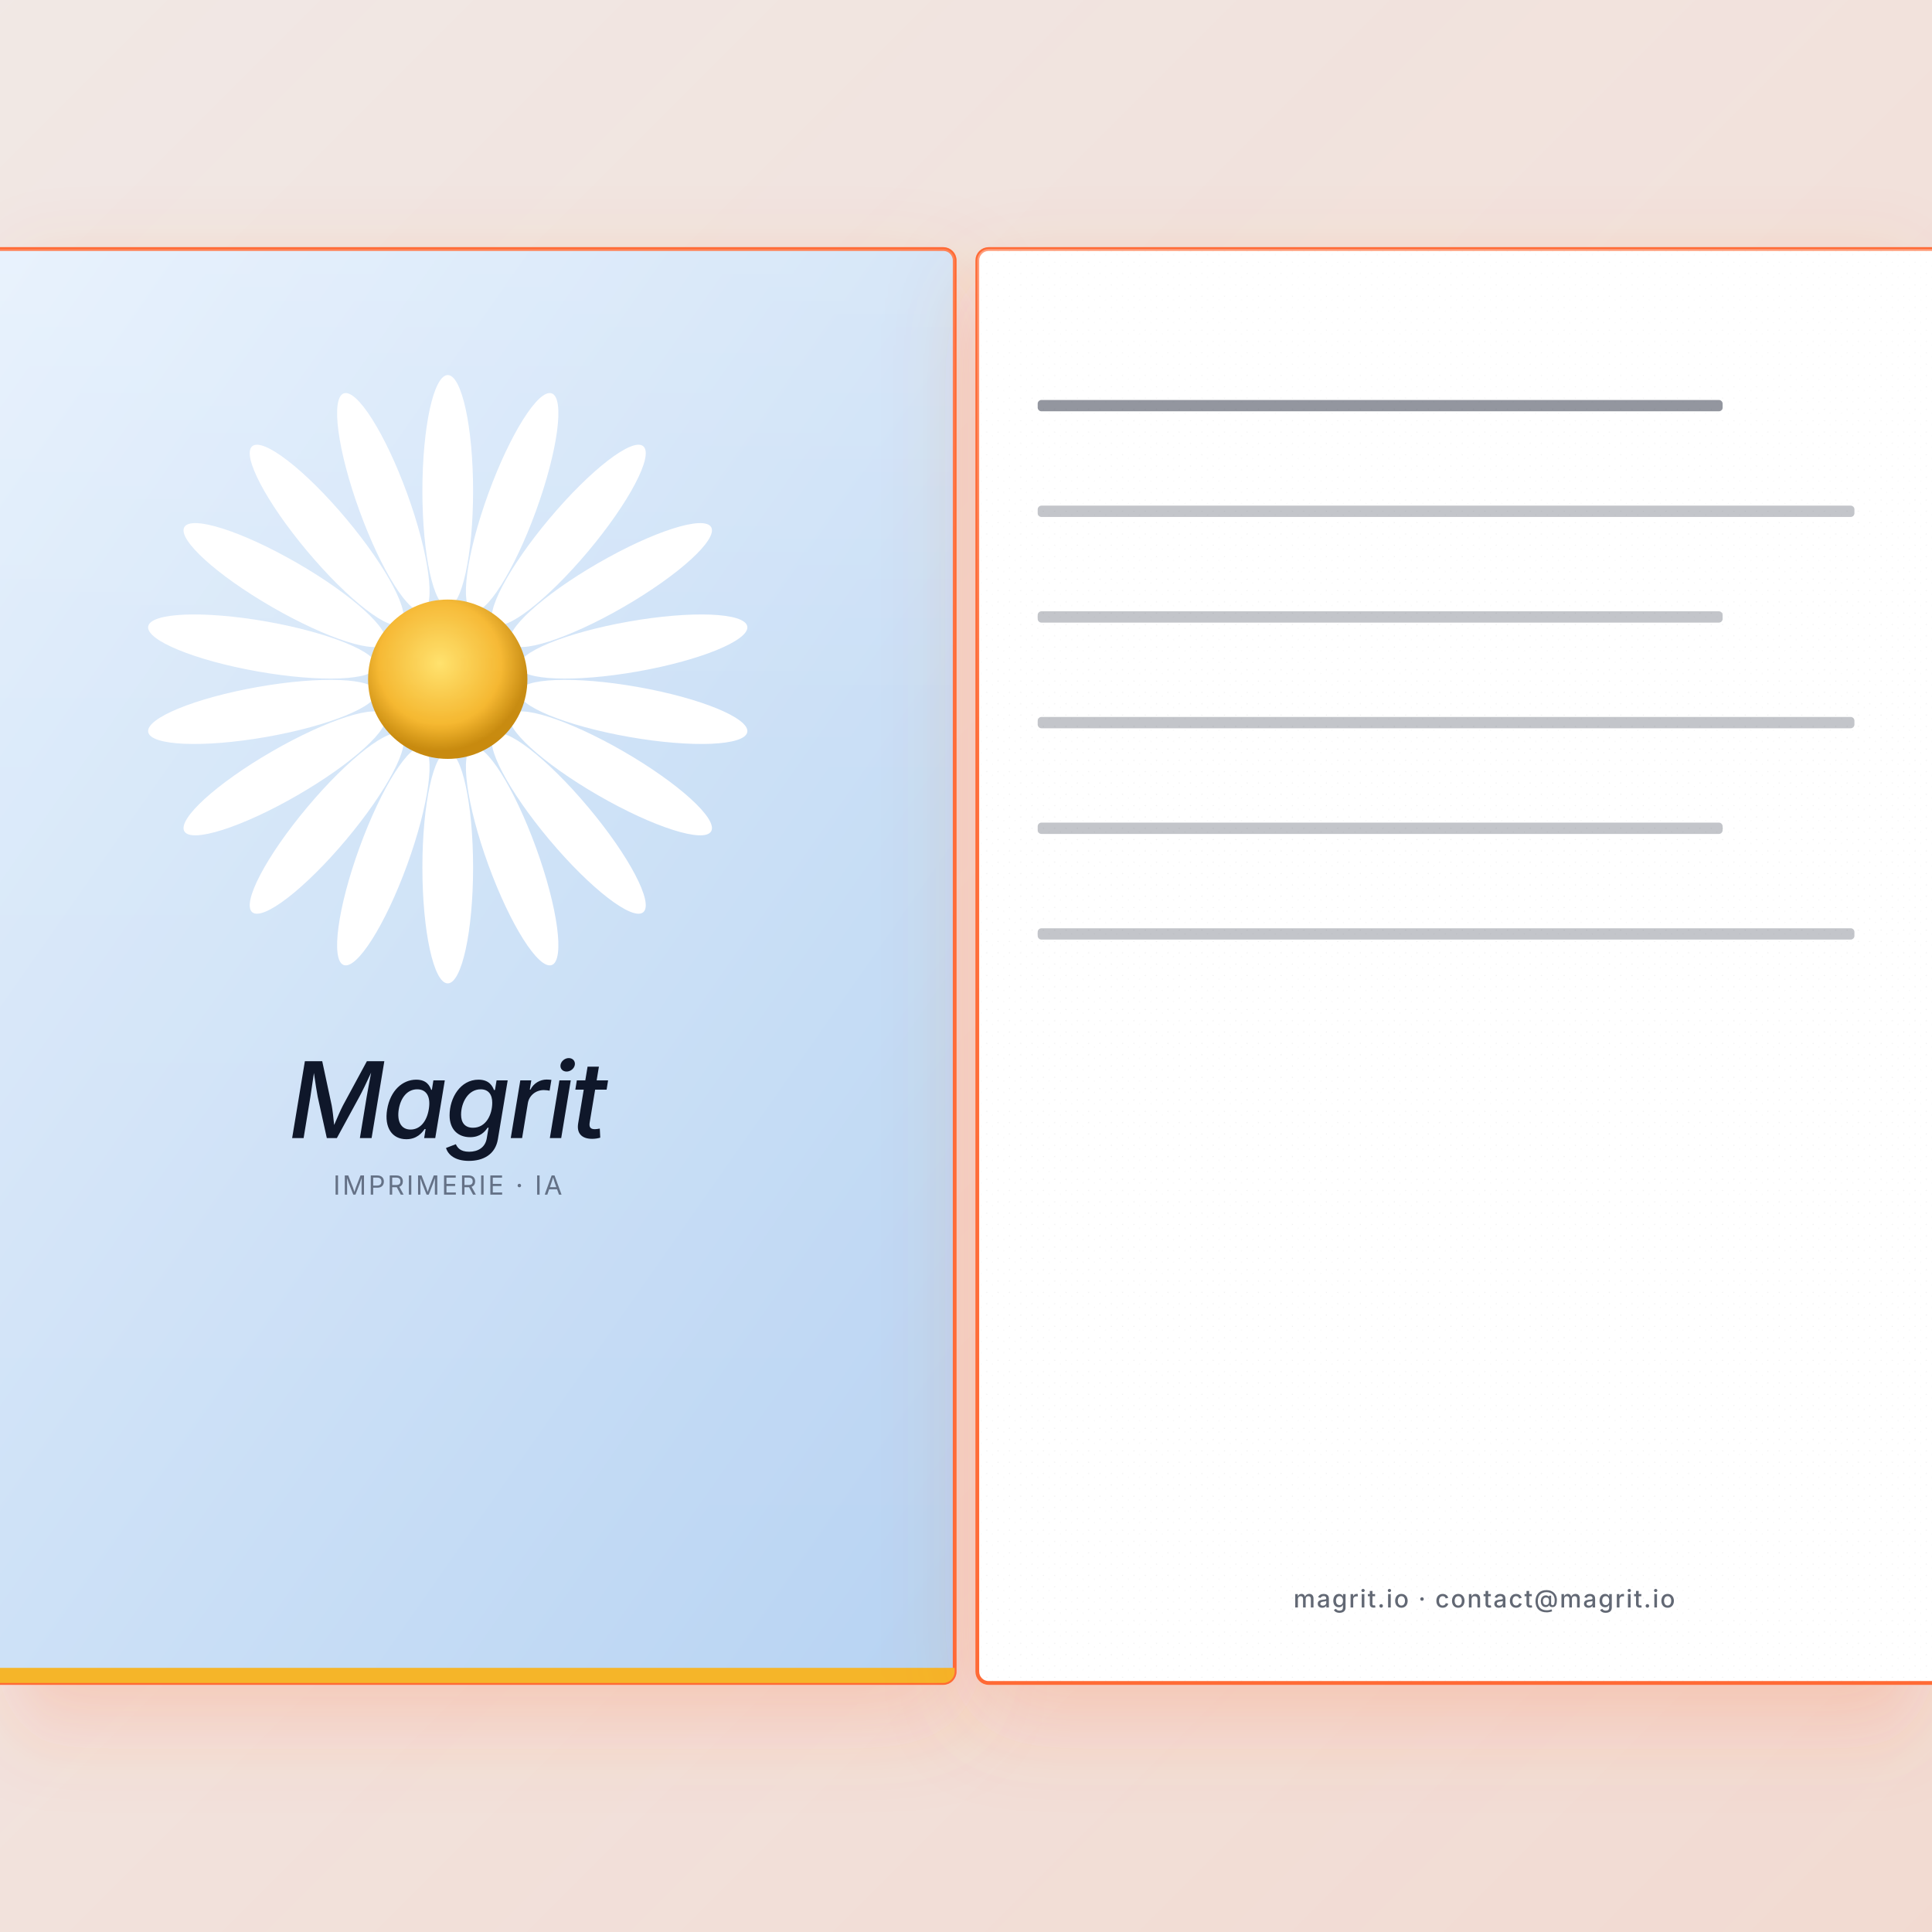
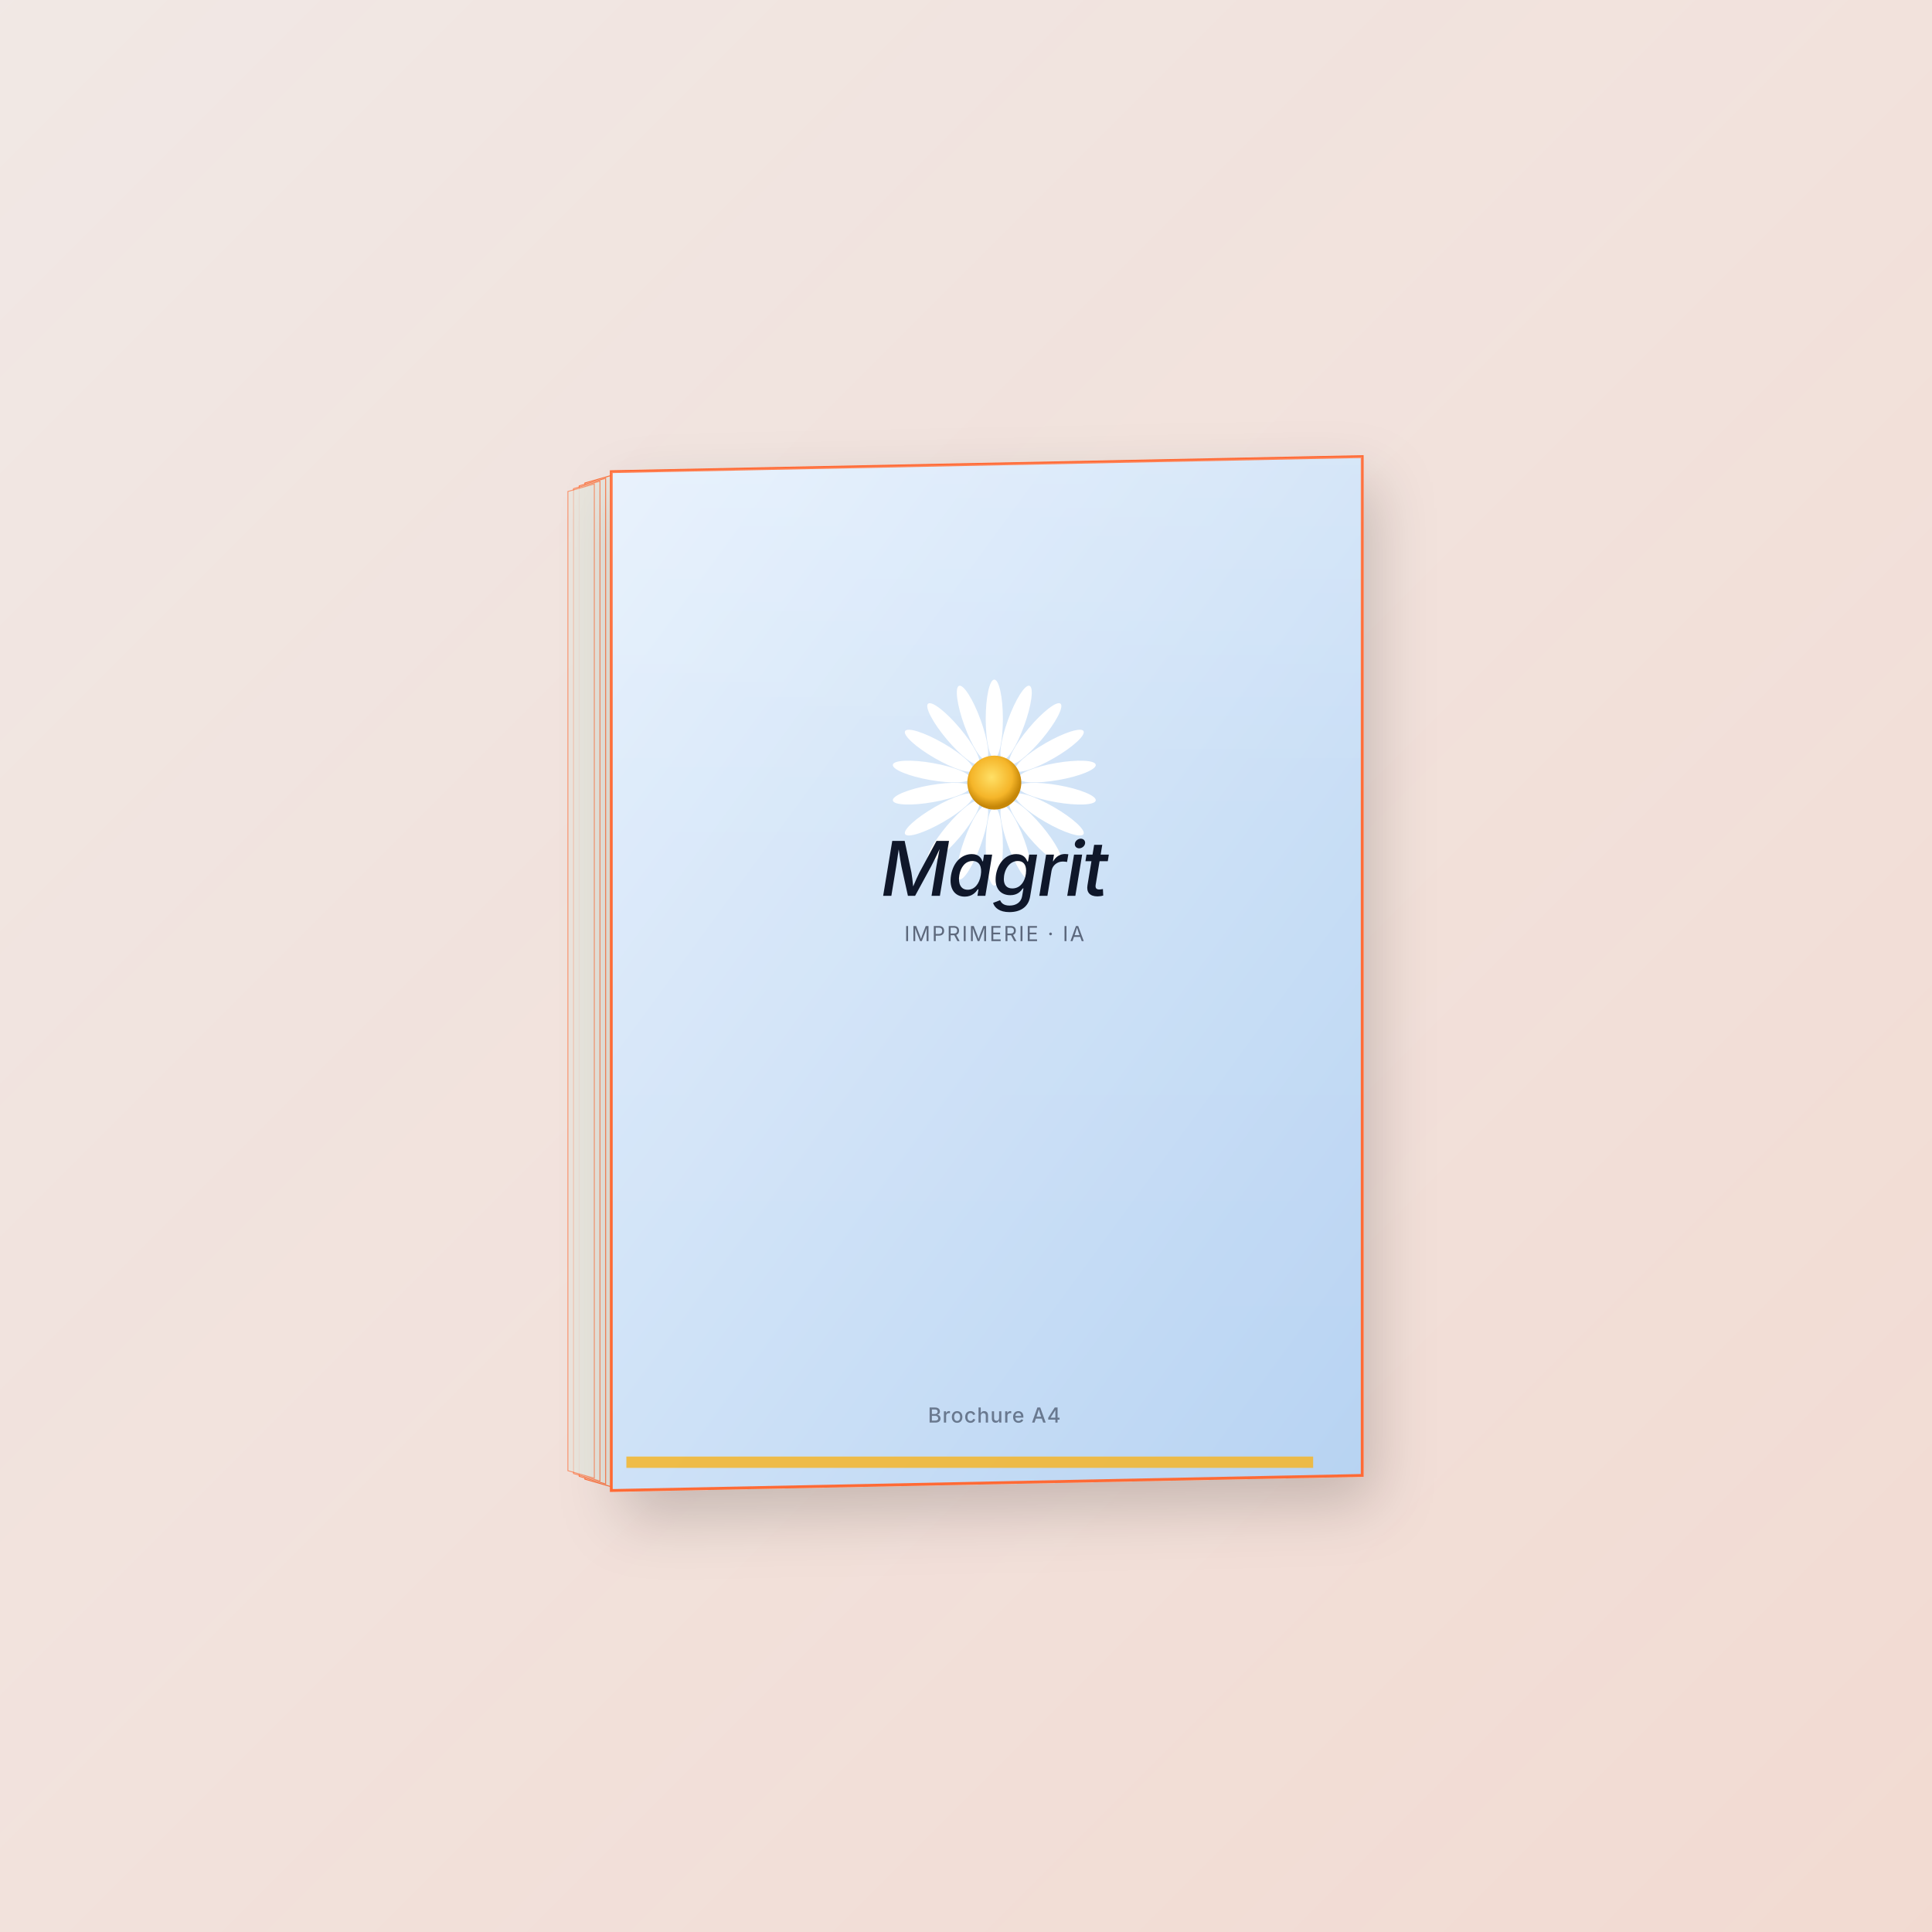
<svg xmlns="http://www.w3.org/2000/svg" viewBox="0 0 1024 1024" width="1024" height="1024">
  <defs>
    <linearGradient id="bg" x1="0%" y1="0%" x2="100%" y2="100%">
      <stop offset="0%" stop-color="#FF6B35" stop-opacity="0.06" />
      <stop offset="100%" stop-color="#FF6B35" stop-opacity="0.16" />
    </linearGradient>
    <linearGradient id="mgTileCover" x1="0%" y1="0%" x2="100%" y2="100%">
      <stop offset="0%" stop-color="#E5F0FC" />
      <stop offset="100%" stop-color="#B7D3F2" />
    </linearGradient>
    <radialGradient id="mgCoreCover" cx="45%" cy="40%" r="55%">
      <stop offset="0%" stop-color="#FFE066" />
      <stop offset="70%" stop-color="#F5B529" />
      <stop offset="100%" stop-color="#C68708" />
    </radialGradient>
-     <clipPath id="coverClip">
-       <rect x="-31.374" y="132" width="537.374" height="760" rx="6" ry="6" />
-     </clipPath>
+     <filter id="brochureShadow" x="-15%" y="-15%" width="135%" height="135%">
+       <feDropShadow dx="6" dy="14" stdDeviation="16" flood-color="#000" flood-opacity="0.18" />
+     </filter>
    <filter id="shadowDouble" x="-15%" y="-15%" width="130%" height="130%">
      <feDropShadow dx="0" dy="4" stdDeviation="6" flood-color="#000" flood-opacity="0.18" />
      <feDropShadow dx="0" dy="18" stdDeviation="24" flood-color="#FF6B35" flood-opacity="0.22" />
    </filter>
    <linearGradient id="paperHighlight" x1="0%" y1="0%" x2="0%" y2="100%">
      <stop offset="0%" stop-color="#ffffff" stop-opacity="0.35" />
      <stop offset="35%" stop-color="#ffffff" stop-opacity="0.05" />
      <stop offset="100%" stop-color="#ffffff" stop-opacity="0" />
    </linearGradient>
    <pattern id="paperTexture" width="6" height="6" patternUnits="userSpaceOnUse">
      <rect width="6" height="6" fill="white" />
      <circle cx="1" cy="1" r="0.3" fill="#e5e5e5" opacity="0.6" />
      <circle cx="4" cy="3" r="0.25" fill="#e5e5e5" opacity="0.5" />
    </pattern>
  </defs>
  <rect width="1024" height="1024" fill="url(#bg)" />
-   <rect x="-31.374" y="132" width="537.374" height="760" fill="url(#mgTileCover)" stroke="#FF6B35" stroke-width="2" rx="6" ry="6" filter="url(#shadowDouble)" />
-   <g clip-path="url(#coverClip)">
-     <g transform="translate(237.3131 360)">
-       <g fill="#FFFFFF">
-         <ellipse cx="0" cy="-99.798" rx="13.434" ry="61.414" transform="rotate(0)" />
-         <ellipse cx="0" cy="-99.798" rx="13.434" ry="61.414" transform="rotate(20)" />
-         <ellipse cx="0" cy="-99.798" rx="13.434" ry="61.414" transform="rotate(40)" />
-         <ellipse cx="0" cy="-99.798" rx="13.434" ry="61.414" transform="rotate(60)" />
-         <ellipse cx="0" cy="-99.798" rx="13.434" ry="61.414" transform="rotate(80)" />
-         <ellipse cx="0" cy="-99.798" rx="13.434" ry="61.414" transform="rotate(100)" />
-         <ellipse cx="0" cy="-99.798" rx="13.434" ry="61.414" transform="rotate(120)" />
-         <ellipse cx="0" cy="-99.798" rx="13.434" ry="61.414" transform="rotate(140)" />
-         <ellipse cx="0" cy="-99.798" rx="13.434" ry="61.414" transform="rotate(160)" />
-         <ellipse cx="0" cy="-99.798" rx="13.434" ry="61.414" transform="rotate(180)" />
-         <ellipse cx="0" cy="-99.798" rx="13.434" ry="61.414" transform="rotate(200)" />
-         <ellipse cx="0" cy="-99.798" rx="13.434" ry="61.414" transform="rotate(220)" />
-         <ellipse cx="0" cy="-99.798" rx="13.434" ry="61.414" transform="rotate(240)" />
-         <ellipse cx="0" cy="-99.798" rx="13.434" ry="61.414" transform="rotate(260)" />
-         <ellipse cx="0" cy="-99.798" rx="13.434" ry="61.414" transform="rotate(280)" />
-         <ellipse cx="0" cy="-99.798" rx="13.434" ry="61.414" transform="rotate(300)" />
-         <ellipse cx="0" cy="-99.798" rx="13.434" ry="61.414" transform="rotate(320)" />
-         <ellipse cx="0" cy="-99.798" rx="13.434" ry="61.414" transform="rotate(340)" />
-       </g>
-       <circle r="42.222" fill="url(#mgCoreCover)" />
+   <polygon points="310,256 324,252 324,788 310,784" fill="#E8E5DD" stroke="#FF6B35" stroke-width="0.5" opacity="0.95" />
+   <polygon points="307,257.5 321,253.5 321,786.5 307,782.5" fill="#E8E5DD" stroke="#FF6B35" stroke-width="0.5" opacity="0.85" />
+   <polygon points="304,259 318,255 318,785 304,781" fill="#E8E5DD" stroke="#FF6B35" stroke-width="0.5" opacity="0.75" />
+   <polygon points="301,260.5 315,256.5 315,783.5 301,779.5" fill="#E8E5DD" stroke="#FF6B35" stroke-width="0.5" opacity="0.65" />
+   <polygon points="324,250 722,242 722,782 324,790" fill="url(#mgTileCover)" stroke="#FF6B35" stroke-width="1.5" filter="url(#brochureShadow)" />
+   <polygon points="324,250 722,242 722,782 324,790" fill="url(#paperHighlight)" opacity="0.45" pointer-events="none" />
+   <g transform="translate(527 414.8)">
+     <g fill="#FFFFFF">
+       <ellipse cx="0" cy="-33.8" rx="4.55" ry="20.8" transform="rotate(0)" />
+       <ellipse cx="0" cy="-33.8" rx="4.55" ry="20.8" transform="rotate(20)" />
+       <ellipse cx="0" cy="-33.8" rx="4.55" ry="20.8" transform="rotate(40)" />
+       <ellipse cx="0" cy="-33.8" rx="4.55" ry="20.8" transform="rotate(60)" />
+       <ellipse cx="0" cy="-33.8" rx="4.55" ry="20.8" transform="rotate(80)" />
+       <ellipse cx="0" cy="-33.8" rx="4.55" ry="20.8" transform="rotate(100)" />
+       <ellipse cx="0" cy="-33.8" rx="4.55" ry="20.8" transform="rotate(120)" />
+       <ellipse cx="0" cy="-33.8" rx="4.55" ry="20.8" transform="rotate(140)" />
+       <ellipse cx="0" cy="-33.8" rx="4.55" ry="20.8" transform="rotate(160)" />
+       <ellipse cx="0" cy="-33.8" rx="4.55" ry="20.8" transform="rotate(180)" />
+       <ellipse cx="0" cy="-33.8" rx="4.55" ry="20.8" transform="rotate(200)" />
+       <ellipse cx="0" cy="-33.8" rx="4.55" ry="20.8" transform="rotate(220)" />
+       <ellipse cx="0" cy="-33.8" rx="4.55" ry="20.8" transform="rotate(240)" />
+       <ellipse cx="0" cy="-33.8" rx="4.55" ry="20.8" transform="rotate(260)" />
+       <ellipse cx="0" cy="-33.8" rx="4.55" ry="20.8" transform="rotate(280)" />
+       <ellipse cx="0" cy="-33.8" rx="4.55" ry="20.8" transform="rotate(300)" />
+       <ellipse cx="0" cy="-33.8" rx="4.55" ry="20.8" transform="rotate(320)" />
+       <ellipse cx="0" cy="-33.8" rx="4.55" ry="20.8" transform="rotate(340)" />
    </g>
-     <rect x="-31.374" y="884" width="537.374" height="8" fill="#F5B529" />
+     <circle r="14.3" fill="url(#mgCoreCover)" />
  </g>
-   <rect x="-31.374" y="132" width="537.374" height="760" fill="url(#paperHighlight)" rx="6" ry="6" opacity="0.5" pointer-events="none" />
-   <text x="237.313" y="603.2" text-anchor="middle" font-family="Inter" font-size="56" font-weight="500" font-style="italic" fill="#0F172A" letter-spacing="-0.025em">Magrit</text>
-   <text x="237.313" y="633.2" text-anchor="middle" font-family="Inter" font-size="14" font-weight="400" fill="#0F172A" fill-opacity="0.55" letter-spacing="0.08em">IMPRIMERIE · IA</text>
-   <rect x="518" y="132" width="537.374" height="760" fill="url(#paperTexture)" stroke="#FF6B35" stroke-width="2" rx="6" ry="6" filter="url(#shadowDouble)" />
-   <rect x="518" y="132" width="537.374" height="760" fill="url(#paperHighlight)" rx="6" ry="6" pointer-events="none" />
-   <rect x="550" y="212" width="363.03" height="6" fill="#0F172A" opacity="0.45" rx="2" />
-   <rect x="550" y="268" width="432.889" height="6" fill="#0F172A" opacity="0.25" rx="2" />
-   <rect x="550" y="324" width="363.03" height="6" fill="#0F172A" opacity="0.25" rx="2" />
-   <rect x="550" y="380" width="432.889" height="6" fill="#0F172A" opacity="0.25" rx="2" />
-   <rect x="550" y="436" width="363.03" height="6" fill="#0F172A" opacity="0.25" rx="2" />
-   <rect x="550" y="492" width="432.889" height="6" fill="#0F172A" opacity="0.25" rx="2" />
-   <text x="786.687" y="852" text-anchor="middle" font-family="Inter" font-size="13" font-weight="500" fill="#0F172A" fill-opacity="0.65" letter-spacing="0.06em">magrit.io · contact@magrit.io</text>
+   <text x="527" y="474.8" text-anchor="middle" font-family="Inter" font-size="40" font-weight="500" font-style="italic" fill="#0F172A" letter-spacing="-0.025em">Magrit</text>
+   <text x="527" y="498.8" text-anchor="middle" font-family="Inter" font-size="11" font-weight="400" fill="#0F172A" fill-opacity="0.60" letter-spacing="0.08em">IMPRIMERIE · IA</text>
+   <text x="527" y="754" text-anchor="middle" font-family="Inter" font-size="11" font-weight="500" fill="#0F172A" fill-opacity="0.50" letter-spacing="0.04em">Brochure A4</text>
+   <rect x="332" y="772" width="364" height="6" fill="#F5B529" opacity="0.85" />
</svg>
